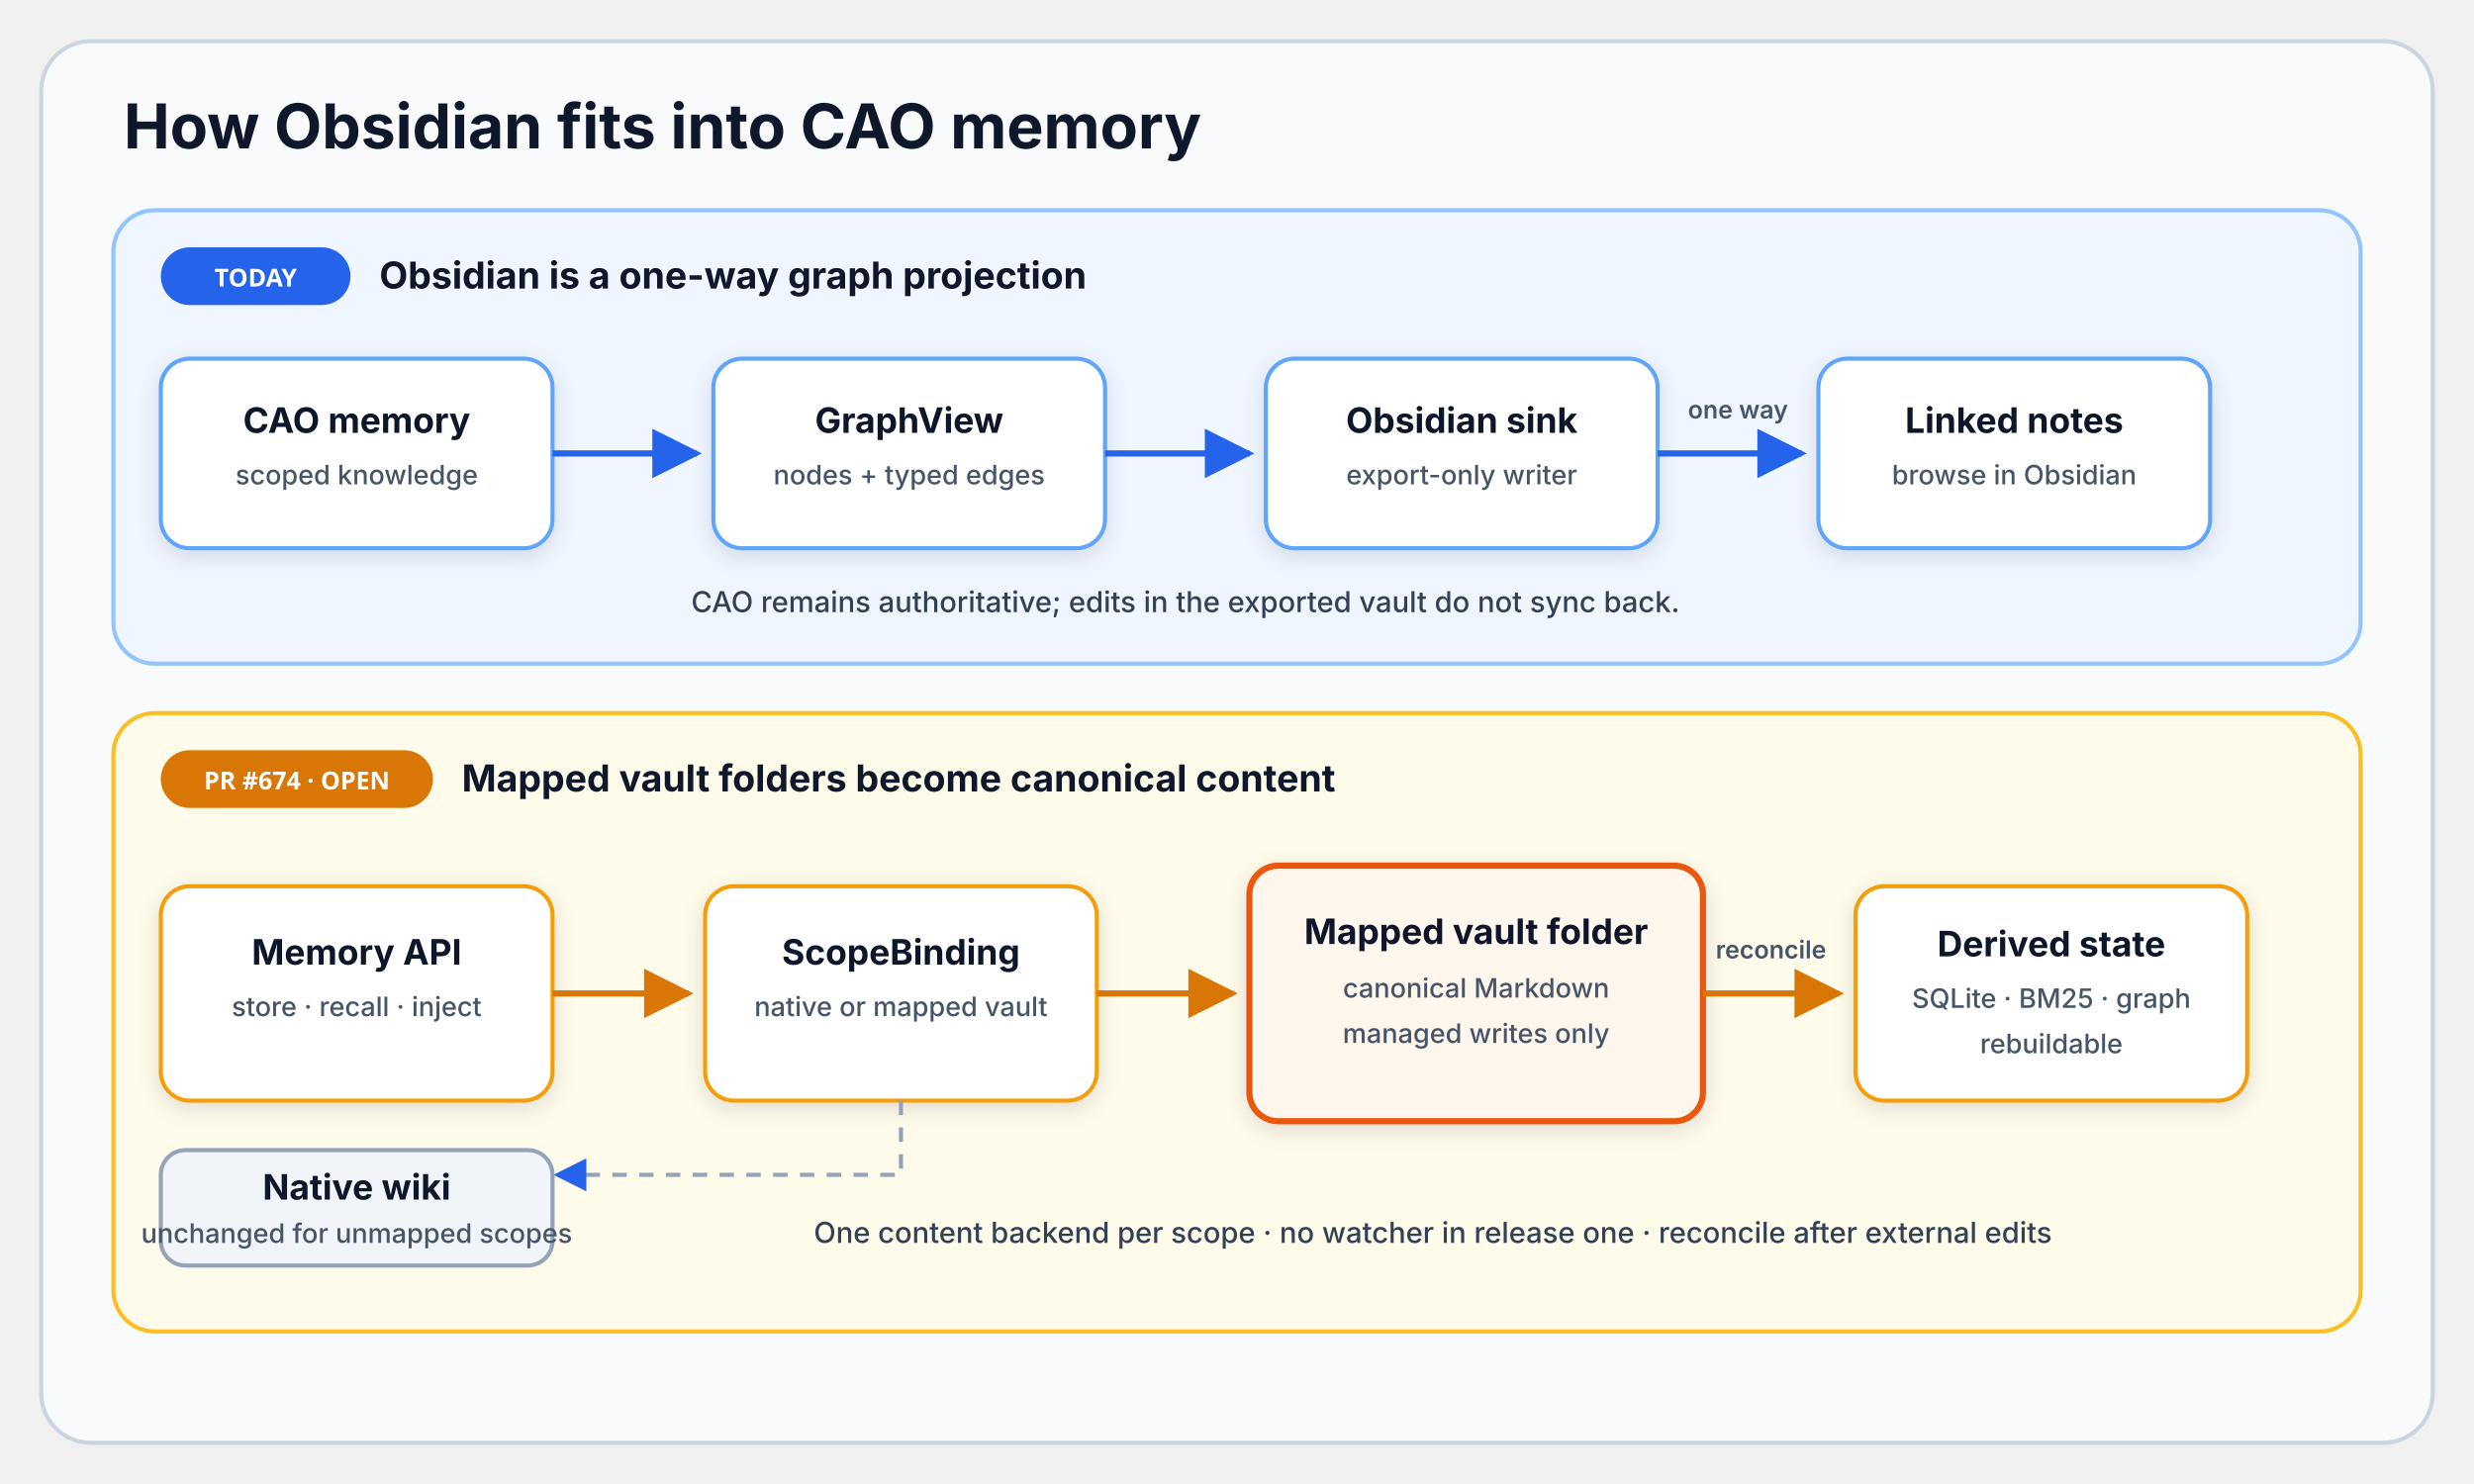
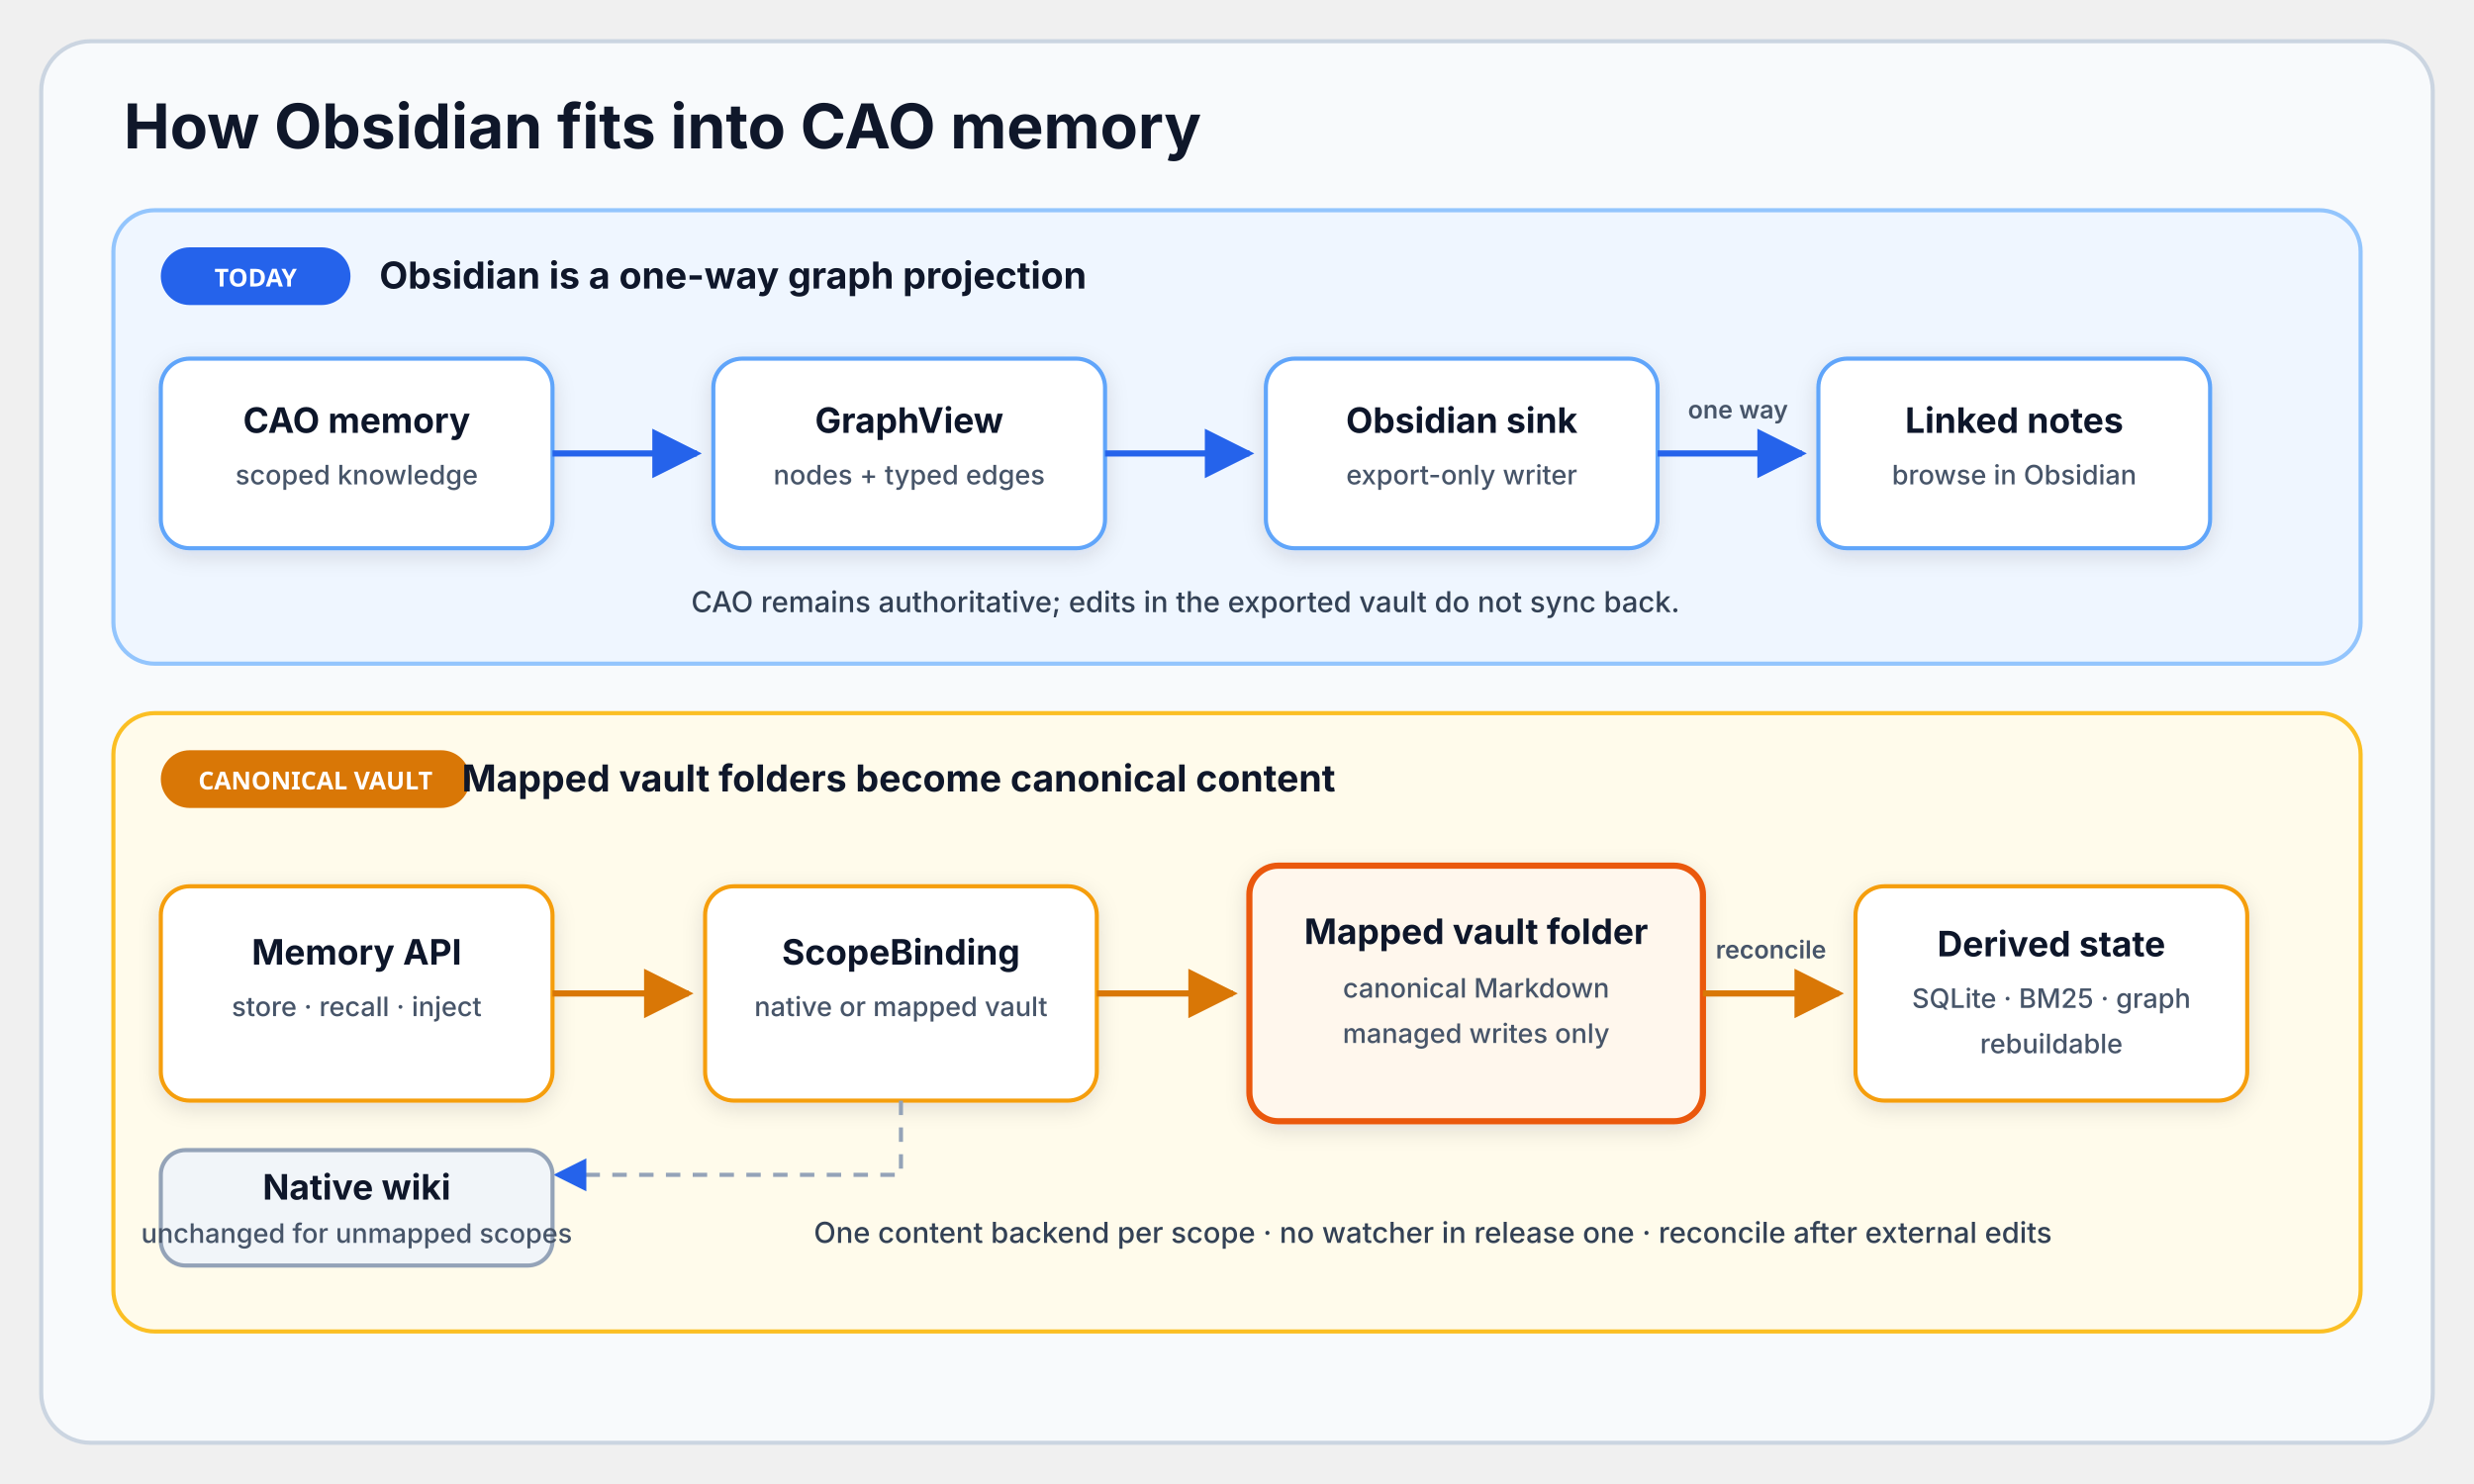
<svg xmlns="http://www.w3.org/2000/svg" viewBox="0 0 1200 720" role="img" aria-labelledby="title desc">
  <defs>
    <filter id="shadow" x="-20%" y="-20%" width="140%" height="140%">
      <feDropShadow dx="0" dy="3" stdDeviation="5" flood-color="#0f172a" flood-opacity="0.12" />
    </filter>
    <marker id="arrow-blue" viewBox="0 0 10 10" refX="9" refY="5" markerWidth="8" markerHeight="8" orient="auto-start-reverse">
      <path d="M 0 0 L 10 5 L 0 10 z" fill="#2563eb" />
    </marker>
    <marker id="arrow-amber" viewBox="0 0 10 10" refX="9" refY="5" markerWidth="8" markerHeight="8" orient="auto-start-reverse">
      <path d="M 0 0 L 10 5 L 0 10 z" fill="#d97706" />
    </marker>
    <style>
      .title { font: 700 30px system-ui, -apple-system, BlinkMacSystemFont, "Segoe UI", sans-serif; fill: #0f172a; }
      .lane-title { font: 700 18px system-ui, -apple-system, BlinkMacSystemFont, "Segoe UI", sans-serif; fill: #0f172a; }
      .box-title { font: 700 17px system-ui, -apple-system, BlinkMacSystemFont, "Segoe UI", sans-serif; fill: #0f172a; }
      .box-copy { font: 500 13px system-ui, -apple-system, BlinkMacSystemFont, "Segoe UI", sans-serif; fill: #475569; }
      .label { font: 600 12px system-ui, -apple-system, BlinkMacSystemFont, "Segoe UI", sans-serif; fill: #475569; }
      .note { font: 500 14px system-ui, -apple-system, BlinkMacSystemFont, "Segoe UI", sans-serif; fill: #334155; }
    </style>
  </defs>
  <g id="background">
    <rect x="20" y="20" width="1160" height="680" rx="24" fill="#f8fafc" stroke="#cbd5e1" stroke-width="2" />
    <text class="title" x="60" y="72">How Obsidian fits into CAO memory</text>
  </g>
  <g id="current-export-lane">
    <rect x="55" y="102" width="1090" height="220" rx="20" fill="#eff6ff" stroke="#93c5fd" stroke-width="2" />
    <rect x="78" y="120" width="92" height="28" rx="14" fill="#2563eb" />
    <text x="124" y="139" text-anchor="middle" style="font:700 12px system-ui,sans-serif;fill:#fff">TODAY</text>
    <text class="lane-title" x="184" y="140">Obsidian is a one-way graph projection</text>
    <g id="current-memory" filter="url(#shadow)">
      <rect x="78" y="174" width="190" height="92" rx="14" fill="#fff" stroke="#60a5fa" stroke-width="2" />
      <text class="box-title" x="173" y="210" text-anchor="middle">CAO memory</text>
      <text class="box-copy" x="173" y="235" text-anchor="middle">scoped knowledge</text>
    </g>
    <g id="current-graph" filter="url(#shadow)">
      <rect x="346" y="174" width="190" height="92" rx="14" fill="#fff" stroke="#60a5fa" stroke-width="2" />
      <text class="box-title" x="441" y="210" text-anchor="middle">GraphView</text>
      <text class="box-copy" x="441" y="235" text-anchor="middle">nodes + typed edges</text>
    </g>
    <g id="current-sink" filter="url(#shadow)">
      <rect x="614" y="174" width="190" height="92" rx="14" fill="#fff" stroke="#60a5fa" stroke-width="2" />
      <text class="box-title" x="709" y="210" text-anchor="middle">Obsidian sink</text>
      <text class="box-copy" x="709" y="235" text-anchor="middle">export-only writer</text>
    </g>
    <g id="current-vault" filter="url(#shadow)">
      <rect x="882" y="174" width="190" height="92" rx="14" fill="#fff" stroke="#60a5fa" stroke-width="2" />
      <text class="box-title" x="977" y="210" text-anchor="middle">Linked notes</text>
      <text class="box-copy" x="977" y="235" text-anchor="middle">browse in Obsidian</text>
    </g>
    <path d="M268 220 H338" fill="none" stroke="#2563eb" stroke-width="3" marker-end="url(#arrow-blue)" />
    <path d="M536 220 H606" fill="none" stroke="#2563eb" stroke-width="3" marker-end="url(#arrow-blue)" />
    <path d="M804 220 H874" fill="none" stroke="#2563eb" stroke-width="3" marker-end="url(#arrow-blue)" />
    <text class="label" x="843" y="203" text-anchor="middle">one way</text>
    <text class="note" x="575" y="297" text-anchor="middle">CAO remains authoritative; edits in the exported vault do not sync back.</text>
  </g>
  <g id="pr674-vault-source-lane">
    <rect x="55" y="346" width="1090" height="300" rx="20" fill="#fffbeb" stroke="#fbbf24" stroke-width="2" />
-     <rect x="78" y="364" width="132" height="28" rx="14" fill="#d97706" />
-     <text x="144" y="383" text-anchor="middle" style="font:700 12px system-ui,sans-serif;fill:#fff">PR #674 · OPEN</text>
+     <rect x="78" y="364" width="150" height="28" rx="14" fill="#d97706" />
+     <text x="153" y="383" text-anchor="middle" style="font:700 12px system-ui,sans-serif;fill:#fff">CANONICAL VAULT</text>
    <text class="lane-title" x="224" y="384">Mapped vault folders become canonical content</text>
    <g id="pr-memory-api" filter="url(#shadow)">
      <rect x="78" y="430" width="190" height="104" rx="14" fill="#fff" stroke="#f59e0b" stroke-width="2" />
      <text class="box-title" x="173" y="468" text-anchor="middle">Memory API</text>
      <text class="box-copy" x="173" y="493" text-anchor="middle">store · recall · inject</text>
    </g>
    <g id="pr-scope-binding" filter="url(#shadow)">
      <rect x="342" y="430" width="190" height="104" rx="14" fill="#fff" stroke="#f59e0b" stroke-width="2" />
      <text class="box-title" x="437" y="468" text-anchor="middle">ScopeBinding</text>
      <text class="box-copy" x="437" y="493" text-anchor="middle">native or mapped vault</text>
    </g>
    <g id="pr-canonical-vault" filter="url(#shadow)">
      <rect x="606" y="420" width="220" height="124" rx="14" fill="#fff7ed" stroke="#ea580c" stroke-width="3" />
      <text class="box-title" x="716" y="458" text-anchor="middle">Mapped vault folder</text>
      <text class="box-copy" x="716" y="484" text-anchor="middle">canonical Markdown</text>
      <text class="box-copy" x="716" y="506" text-anchor="middle">managed writes only</text>
    </g>
    <g id="pr-derived-state" filter="url(#shadow)">
      <rect x="900" y="430" width="190" height="104" rx="14" fill="#fff" stroke="#f59e0b" stroke-width="2" />
      <text class="box-title" x="995" y="464" text-anchor="middle">Derived state</text>
      <text class="box-copy" x="995" y="489" text-anchor="middle">SQLite · BM25 · graph</text>
      <text class="box-copy" x="995" y="511" text-anchor="middle">rebuildable</text>
    </g>
    <path d="M268 482 H334" fill="none" stroke="#d97706" stroke-width="3" marker-end="url(#arrow-amber)" />
    <path d="M532 482 H598" fill="none" stroke="#d97706" stroke-width="3" marker-end="url(#arrow-amber)" />
    <path d="M826 482 H892" fill="none" stroke="#d97706" stroke-width="3" marker-end="url(#arrow-amber)" />
    <text class="label" x="859" y="465" text-anchor="middle">reconcile</text>
    <path d="M437 534 V570 H270" fill="none" stroke="#94a3b8" stroke-width="2" stroke-dasharray="7 6" marker-end="url(#arrow-blue)" />
    <rect x="78" y="558" width="190" height="56" rx="12" fill="#f1f5f9" stroke="#94a3b8" stroke-width="2" />
    <text class="box-title" x="173" y="582" text-anchor="middle">Native wiki</text>
    <text class="box-copy" x="173" y="603" text-anchor="middle">unchanged for unmapped scopes</text>
    <text class="note" x="695" y="603" text-anchor="middle">One content backend per scope · no watcher in release one · reconcile after external edits</text>
  </g>
</svg>
